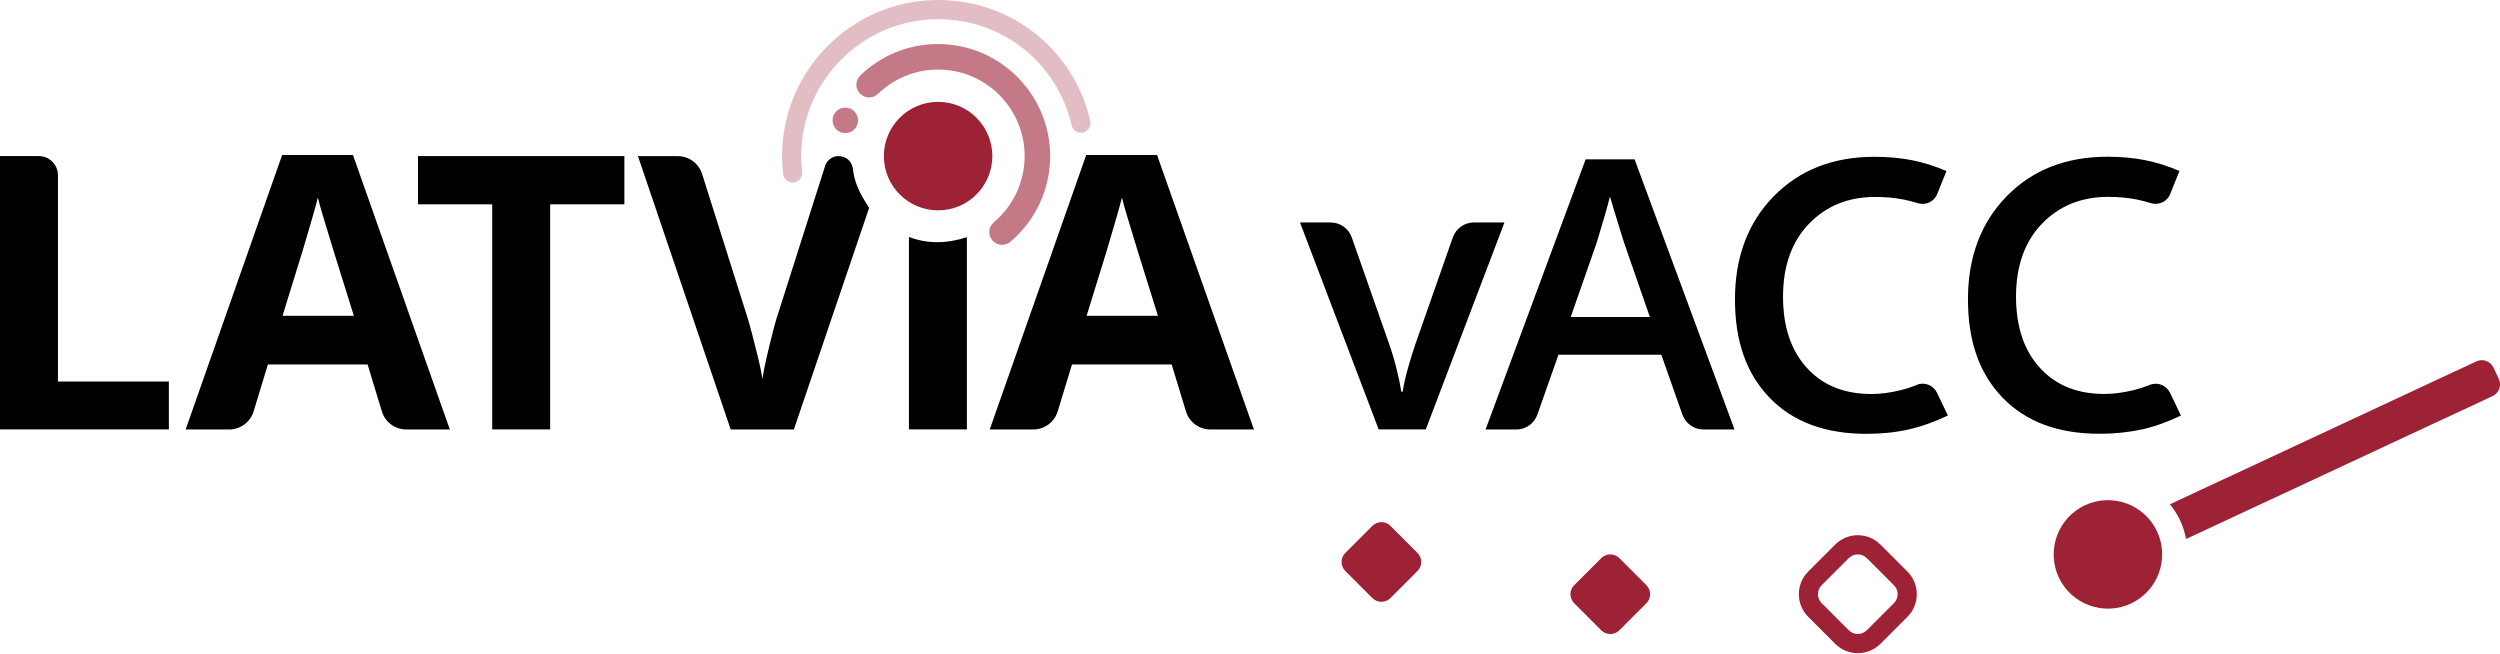
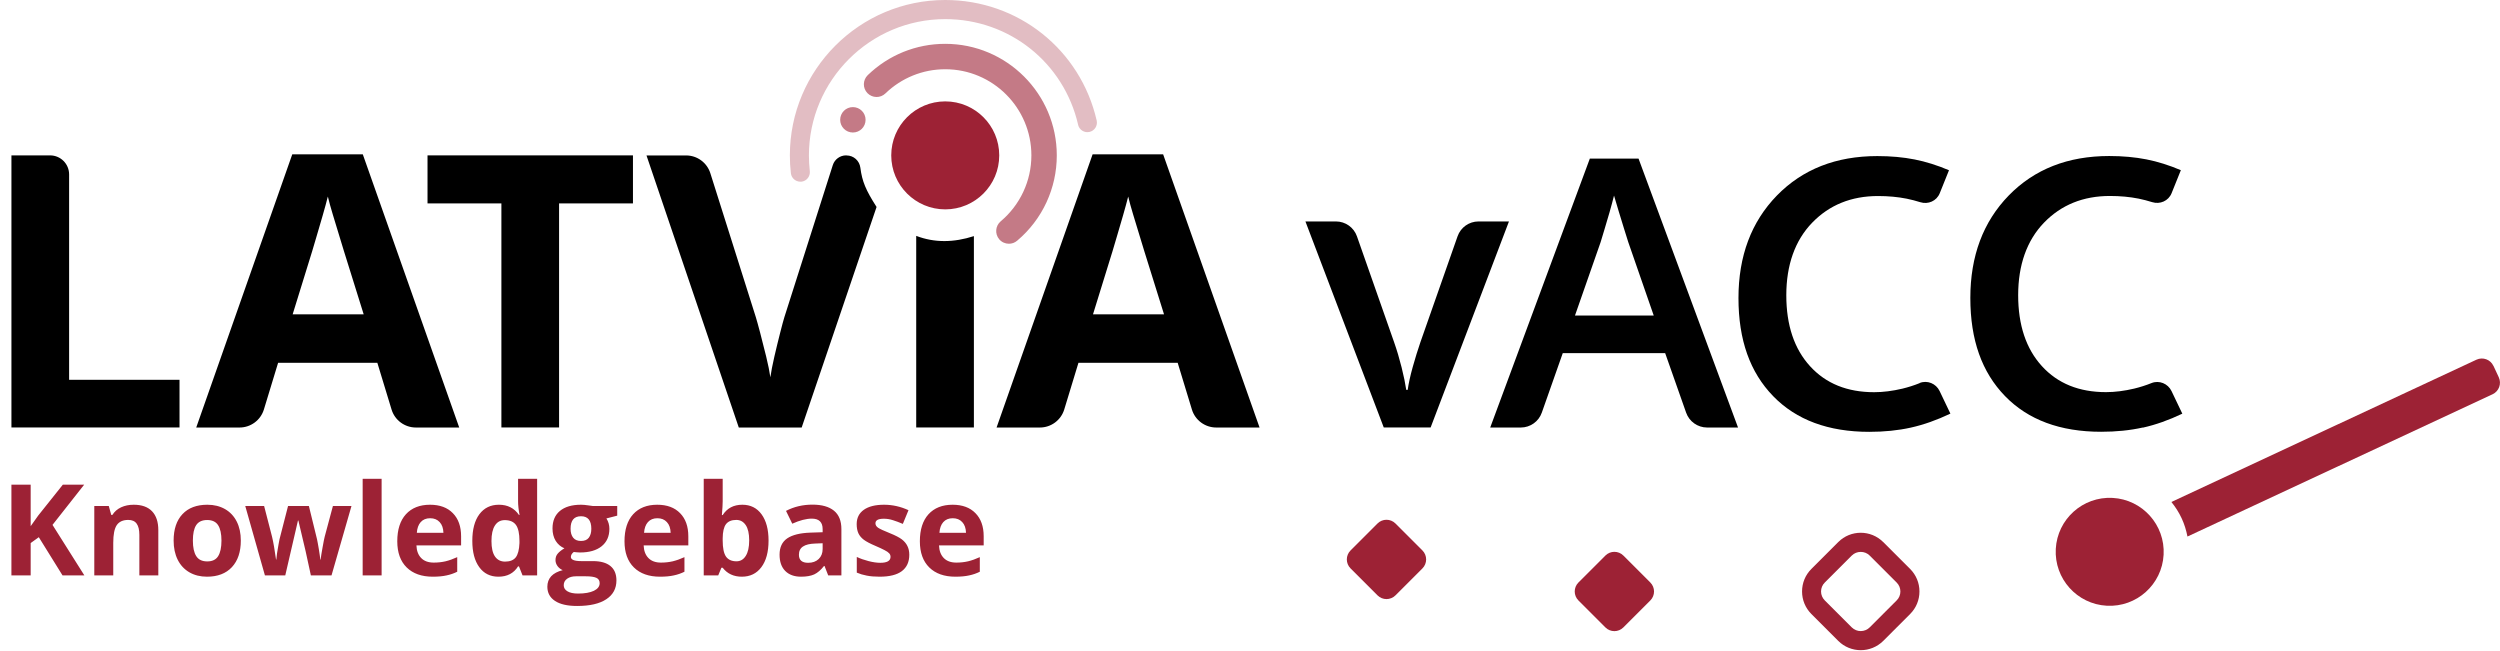
- <svg xmlns="http://www.w3.org/2000/svg" id="Layer_2" data-name="Layer 2" viewBox="0 0 391.75 102.35" height="50">
-   <defs>
-     <style>
-       .cls-1 {
-         opacity: .3;
-       }
- 
-       .cls-1, .cls-2, .cls-3, .cls-4 {
-         fill: #9d2235;
-       }
- 
-       .cls-2 {
-         opacity: .6;
-       }
- 
-       .cls-3 {
-         opacity: .6;
-       }
- 
-       .cls-5 {
-         fill: none;
-       }
-     </style>
-   </defs>
+ <svg xmlns="http://www.w3.org/2000/svg" id="Layer_2" data-name="Layer 2" viewBox="0 0 393.55 102.35">
  <g id="Layer_1-2" data-name="Layer 1">
    <g>
-       <path class="cls-5" d="m51.55,36.96c-.32-1.04-.64-2.11-.97-3.19s-.58-2.03-.78-2.83c-.2.8-.46,1.79-.81,2.97-.34,1.18-.67,2.3-.98,3.35-.31,1.05-.54,1.81-.67,2.26l-3.08,9.96h11.16l-3.11-9.96c-.2-.66-.45-1.52-.78-2.56Z" />
-       <path class="cls-5" d="m177.54,36.96c-.32-1.04-.64-2.11-.97-3.19s-.58-2.03-.78-2.83c-.2.8-.46,1.79-.81,2.97-.34,1.18-.67,2.3-.98,3.35-.31,1.05-.54,1.81-.67,2.26l-3.08,9.96h11.16l-3.11-9.96c-.2-.66-.45-1.52-.78-2.56Z" />
-       <path class="cls-5" d="m253.86,36.01c-.29-.9-.58-1.84-.86-2.8-.29-.96-.53-1.77-.72-2.42-.19.79-.43,1.67-.71,2.64-.28.97-.55,1.88-.81,2.74-.26.86-.46,1.5-.59,1.95l-4.04,11.56h12.4l-4.01-11.56c-.15-.5-.37-1.2-.66-2.1Z" />
-       <path class="cls-5" d="m292.53,87.45c-.39-.39-.9-.58-1.41-.58s-1.03.19-1.42.58l-4.24,4.24c-.38.38-.59.88-.59,1.41s.21,1.04.59,1.41l4.24,4.24c.78.78,2.05.78,2.83,0l4.24-4.24c.38-.38.59-.88.59-1.41s-.21-1.04-.59-1.41l-4.24-4.24Z" />
-       <path d="m230.96,34.86c-1.49,0-2.81.94-3.3,2.34l-5.86,16.7c-.41,1.19-.81,2.49-1.2,3.88-.39,1.4-.65,2.59-.79,3.59h-.23c-.14-.96-.38-2.14-.73-3.54s-.74-2.71-1.17-3.93l-5.86-16.7c-.49-1.4-1.82-2.34-3.3-2.34h-4.81l12.33,32.43h7.38l12.33-32.43h-4.78Z" />
-       <path d="m248.47,24.97l-15.68,42.33h4.82c1.48,0,2.81-.94,3.3-2.34l3.3-9.37h16.12l3.3,9.37c.49,1.4,1.82,2.34,3.3,2.34h4.87l-15.66-42.33h-7.67Zm-2.34,24.71l4.04-11.56c.13-.44.33-1.09.59-1.95.26-.86.53-1.77.81-2.74.28-.97.51-1.85.71-2.64.19.65.43,1.46.72,2.42.29.96.58,1.89.86,2.8.29.9.51,1.61.66,2.1l4.01,11.56h-12.4Z" />
-       <path d="m300.4,60.31c-.92.37-1.82.65-2.72.87-1.56.37-3.05.56-4.45.56-4.24,0-7.6-1.36-10.09-4.09s-3.74-6.45-3.74-11.18,1.36-8.61,4.07-11.41c2.71-2.8,6.17-4.2,10.37-4.2,1.62,0,3.13.14,4.53.42.7.14,1.4.33,2.12.55,1.24.39,2.57-.19,3.06-1.4l1.46-3.63c-1.84-.78-3.64-1.35-5.42-1.7-1.78-.35-3.73-.53-5.86-.53-6.5,0-11.77,2.07-15.81,6.21-4.03,4.14-6.05,9.52-6.05,16.14s1.82,11.69,5.46,15.44c3.64,3.75,8.69,5.62,15.13,5.62,2.36,0,4.55-.22,6.56-.67,2.01-.45,4.08-1.18,6.21-2.2l-1.7-3.56c-.56-1.17-1.93-1.74-3.14-1.26Z" />
-       <path d="m335.54,67.32c2.01-.45,4.08-1.18,6.21-2.2l-1.7-3.56c-.56-1.17-1.93-1.74-3.14-1.26-.92.37-1.82.65-2.72.87-1.56.37-3.05.56-4.45.56-4.24,0-7.6-1.36-10.09-4.09s-3.74-6.45-3.74-11.18,1.36-8.61,4.07-11.41c2.71-2.8,6.17-4.2,10.37-4.2,1.62,0,3.13.14,4.53.42.7.14,1.4.33,2.12.55,1.24.39,2.57-.19,3.06-1.4l1.46-3.63c-1.84-.78-3.64-1.35-5.42-1.7-1.78-.35-3.73-.53-5.86-.53-6.5,0-11.77,2.07-15.81,6.21-4.03,4.14-6.05,9.52-6.05,16.14s1.82,11.69,5.46,15.44c3.64,3.75,8.69,5.62,15.13,5.62,2.36,0,4.55-.22,6.56-.67Z" />
-       <path d="m9.08,27.46c0-1.66-1.34-3-3-3H0v42.83h26.46v-7.5H9.08V27.46Z" />
-       <path d="m44.21,24.29l-15.12,43.01h6.82c1.76,0,3.31-1.15,3.83-2.83l2.24-7.36h15.62l2.24,7.36c.51,1.68,2.07,2.83,3.83,2.83h6.82l-15.18-43.01h-11.1Zm.06,25.2l3.08-9.96c.14-.45.36-1.2.67-2.26.31-1.05.64-2.17.98-3.35.34-1.18.61-2.17.81-2.97.19.8.45,1.74.78,2.83s.64,2.15.97,3.19c.32,1.04.58,1.9.78,2.56l3.11,9.96h-11.16Z" />
-       <polygon points="65.5 32.02 77.13 32.02 77.13 67.29 86.21 67.29 86.21 32.02 97.84 32.02 97.84 24.46 65.5 24.46 65.5 32.02" />
-       <path d="m131.45,24.46h-.06c-.95,0-1.8.62-2.09,1.53l-7.63,23.96c-.14.45-.36,1.26-.66,2.45-.3,1.18-.61,2.43-.91,3.74-.3,1.31-.51,2.39-.63,3.25-.12-.86-.34-1.95-.66-3.27s-.64-2.57-.95-3.75c-.31-1.18-.54-1.99-.67-2.42l-7.17-22.69c-.53-1.66-2.07-2.79-3.81-2.79h-6.24l14.53,42.83h9.9l11.79-34.72c-1.7-2.65-2.28-4.04-2.55-6.17-.14-1.11-1.06-1.94-2.18-1.94Z" />
-       <path d="m142.43,37.13v30.16h9.08v-30.12c-3.16,1.02-6.19,1.07-9.08-.04Z" />
-       <path d="m170.21,24.29l-15.12,43.01h6.82c1.76,0,3.31-1.15,3.83-2.83l2.24-7.36h15.62l2.24,7.36c.51,1.68,2.07,2.83,3.83,2.83h6.82l-15.18-43.01h-11.1Zm.06,25.2l3.08-9.96c.14-.45.36-1.2.67-2.26.31-1.05.64-2.17.98-3.35.34-1.18.61-2.17.81-2.97.19.8.45,1.74.78,2.83s.64,2.15.97,3.19c.32,1.04.58,1.9.78,2.56l3.11,9.96h-11.16Z" />
-       <circle class="cls-4" cx="147" cy="24.46" r="8.5" />
-       <path class="cls-3" d="m157.02,38.37c.46,0,.91-.15,1.29-.47,3.98-3.35,6.25-8.25,6.25-13.44,0-9.68-7.88-17.56-17.56-17.56-4.58,0-8.91,1.75-12.2,4.93-.79.77-.82,2.03-.05,2.83.77.79,2.03.82,2.83.05,2.54-2.45,5.89-3.81,9.42-3.81,7.48,0,13.56,6.08,13.56,13.56,0,4.01-1.76,7.79-4.83,10.38-.84.71-.95,1.97-.24,2.82.4.47.96.71,1.53.71Z" />
-       <path class="cls-1" d="m167.92,19.64c.19.81.99,1.31,1.8,1.13.81-.19,1.31-.99,1.13-1.8-2.56-11.17-12.37-18.97-23.84-18.97-13.49,0-24.46,10.97-24.46,24.46,0,.94.05,1.88.16,2.81.09.77.74,1.33,1.49,1.33.06,0,.11,0,.17,0,.82-.09,1.41-.84,1.32-1.66-.09-.81-.14-1.64-.14-2.47,0-11.83,9.63-21.46,21.46-21.46,10.07,0,18.67,6.84,20.92,16.64Z" />
-       <rect class="cls-4" x="211.47" y="83.06" width="10" height="10" rx="2" ry="2" transform="translate(1.13 178.86) rotate(-45)" />
-       <circle class="cls-4" cx="330.3" cy="86.87" r="8.5" transform="translate(225.82 412.03) rotate(-86.92)" />
-       <path class="cls-4" d="m390.72,57.59c-.47-1-1.66-1.43-2.66-.97l-48.03,22.4c.63.78,1.18,1.63,1.61,2.56.44.94.73,1.91.92,2.88l48.04-22.4c1-.47,1.43-1.66.97-2.66l-.84-1.81Z" />
-       <rect class="cls-4" x="247.33" y="88.11" width="10" height="10" rx="2" ry="2" transform="translate(8.07 205.7) rotate(-45)" />
-       <path class="cls-4" d="m294.65,85.33c-1.95-1.95-5.12-1.95-7.07,0l-4.24,4.24c-.94.94-1.46,2.2-1.46,3.54s.52,2.59,1.46,3.54l4.24,4.24c.97.97,2.25,1.46,3.54,1.46s2.56-.49,3.54-1.46l4.24-4.24c.94-.94,1.46-2.2,1.46-3.54s-.52-2.59-1.46-3.54l-4.24-4.24Zm2.12,9.19l-4.24,4.24c-.78.78-2.05.78-2.83,0l-4.24-4.24c-.38-.38-.59-.88-.59-1.41s.21-1.04.59-1.41l4.24-4.24c.39-.39.9-.58,1.42-.58s1.02.19,1.41.58l4.24,4.24c.38.38.59.88.59,1.41s-.21,1.04-.59,1.41Z" />
-       <circle class="cls-2" cx="132.46" cy="18.86" r="2" />
+       <text transform="translate(0 90.58)" style="fill: #9d2235; font-family: OpenSans-Bold, 'Open Sans'; font-size: 20px; font-weight: 700;">
+         <tspan x="0" y="0">Knowledgebase</tspan>
+       </text>
+       <path d="M232.75,34.86c-1.49,0-2.81.94-3.3,2.34l-5.86,16.7c-.41,1.19-.81,2.49-1.2,3.88-.39,1.4-.65,2.59-.79,3.59h-.23c-.14-.96-.38-2.14-.73-3.54s-.74-2.71-1.17-3.93l-5.86-16.7c-.49-1.4-1.82-2.34-3.3-2.34h-4.81l12.33,32.43h7.38l12.33-32.43h-4.78Z" style="stroke-width: 0px;" />
+       <path d="M250.27,24.97l-15.68,42.33h4.82c1.48,0,2.81-.94,3.3-2.34l3.3-9.37h16.12l3.3,9.37c.49,1.4,1.82,2.34,3.3,2.34h4.87l-15.66-42.33h-7.67ZM247.93,49.68l4.04-11.56c.13-.44.33-1.09.59-1.95.26-.86.53-1.77.81-2.74.28-.97.51-1.85.71-2.64.19.65.43,1.46.72,2.42.29.96.58,1.89.86,2.8.29.9.51,1.61.66,2.1l4.01,11.56h-12.4Z" style="stroke-width: 0px;" />
+       <path d="M302.2,60.31c-.92.37-1.82.65-2.72.87-1.56.37-3.05.56-4.45.56-4.24,0-7.6-1.36-10.09-4.09s-3.74-6.45-3.74-11.18,1.36-8.61,4.07-11.41c2.71-2.8,6.17-4.2,10.37-4.2,1.62,0,3.13.14,4.53.42.7.14,1.4.33,2.12.55,1.24.39,2.57-.19,3.06-1.4l1.46-3.63c-1.84-.78-3.64-1.35-5.42-1.7-1.78-.35-3.73-.53-5.86-.53-6.5,0-11.77,2.07-15.81,6.21-4.03,4.14-6.05,9.52-6.05,16.14s1.82,11.69,5.46,15.44c3.64,3.75,8.69,5.62,15.13,5.62,2.36,0,4.55-.22,6.56-.67,2.01-.45,4.08-1.18,6.21-2.2l-1.7-3.56c-.56-1.17-1.93-1.74-3.14-1.26Z" style="stroke-width: 0px;" />
+       <path d="M337.33,67.32c2.01-.45,4.08-1.18,6.21-2.2l-1.7-3.56c-.56-1.17-1.93-1.74-3.14-1.26-.92.37-1.82.65-2.72.87-1.56.37-3.05.56-4.45.56-4.24,0-7.6-1.36-10.09-4.09s-3.74-6.45-3.74-11.18,1.36-8.61,4.07-11.41c2.71-2.8,6.17-4.2,10.37-4.2,1.62,0,3.13.14,4.53.42.7.14,1.4.33,2.12.55,1.24.39,2.57-.19,3.06-1.4l1.46-3.63c-1.84-.78-3.64-1.35-5.42-1.7-1.78-.35-3.73-.53-5.86-.53-6.5,0-11.77,2.07-15.81,6.21-4.03,4.14-6.05,9.52-6.05,16.14s1.82,11.69,5.46,15.44c3.64,3.75,8.69,5.62,15.13,5.62,2.36,0,4.55-.22,6.56-.67Z" style="stroke-width: 0px;" />
+       <path d="M10.88,27.46c0-1.66-1.34-3-3-3H1.8v42.83h26.46v-7.5H10.88V27.46Z" style="stroke-width: 0px;" />
+       <path d="M46.01,24.29l-15.12,43.01h6.82c1.76,0,3.31-1.15,3.83-2.83l2.24-7.36h15.62l2.24,7.36c.51,1.68,2.07,2.83,3.83,2.83h6.82l-15.18-43.01h-11.1ZM46.07,49.48l3.08-9.96c.14-.45.36-1.2.67-2.26.31-1.05.64-2.17.98-3.35.34-1.18.61-2.17.81-2.97.19.8.45,1.74.78,2.83s.64,2.15.97,3.19c.32,1.04.58,1.9.78,2.56l3.11,9.96h-11.16Z" style="stroke-width: 0px;" />
+       <polygon points="67.3 32.02 78.93 32.02 78.93 67.29 88.01 67.29 88.01 32.02 99.64 32.02 99.64 24.46 67.3 24.46 67.3 32.02" style="stroke-width: 0px;" />
+       <path d="M133.25,24.46h-.06c-.95,0-1.8.62-2.09,1.53l-7.63,23.96c-.14.45-.36,1.26-.66,2.45-.3,1.18-.61,2.43-.91,3.74-.3,1.31-.51,2.39-.63,3.25-.12-.86-.34-1.95-.66-3.27s-.64-2.57-.95-3.75c-.31-1.18-.54-1.99-.67-2.42l-7.17-22.69c-.53-1.66-2.07-2.79-3.81-2.79h-6.24l14.53,42.83h9.9l11.79-34.72c-1.7-2.65-2.28-4.04-2.55-6.17-.14-1.11-1.06-1.94-2.18-1.94Z" style="stroke-width: 0px;" />
+       <path d="M144.23,37.13v30.16h9.08v-30.12c-3.16,1.02-6.19,1.07-9.08-.04Z" style="stroke-width: 0px;" />
+       <path d="M172,24.29l-15.12,43.01h6.82c1.76,0,3.31-1.15,3.83-2.83l2.24-7.36h15.62l2.24,7.36c.51,1.68,2.07,2.83,3.83,2.83h6.82l-15.18-43.01h-11.1ZM172.06,49.48l3.08-9.96c.14-.45.36-1.2.67-2.26.31-1.05.64-2.17.98-3.35.34-1.18.61-2.17.81-2.97.19.8.45,1.74.78,2.83s.64,2.15.97,3.19c.32,1.04.58,1.9.78,2.56l3.11,9.96h-11.16Z" style="stroke-width: 0px;" />
+       <circle cx="148.8" cy="24.46" r="8.5" style="fill: #9d2235; stroke-width: 0px;" />
+       <path d="M158.82,38.37c.46,0,.91-.15,1.29-.47,3.98-3.35,6.25-8.25,6.25-13.44,0-9.68-7.88-17.56-17.56-17.56-4.58,0-8.91,1.75-12.2,4.93-.79.77-.82,2.03-.05,2.83.77.79,2.03.82,2.83.05,2.54-2.45,5.89-3.81,9.42-3.81,7.48,0,13.56,6.08,13.56,13.56,0,4.01-1.76,7.79-4.83,10.38-.84.71-.95,1.97-.24,2.82.4.47.96.71,1.53.71Z" style="fill: #9d2235; opacity: .6; stroke-width: 0px;" />
+       <path d="M169.71,19.64c.19.81.99,1.31,1.8,1.13.81-.19,1.31-.99,1.13-1.8-2.56-11.17-12.37-18.97-23.84-18.97-13.49,0-24.46,10.97-24.46,24.46,0,.94.05,1.88.16,2.81.09.77.74,1.33,1.49,1.33.06,0,.11,0,.17,0,.82-.09,1.41-.84,1.32-1.66-.09-.81-.14-1.64-.14-2.47,0-11.83,9.63-21.46,21.46-21.46,10.07,0,18.67,6.84,20.92,16.64Z" style="fill: #9d2235; opacity: .3; stroke-width: 0px;" />
+       <rect x="213.26" y="83.06" width="10" height="10" rx="2" ry="2" transform="translate(1.66 180.13) rotate(-45)" style="fill: #9d2235; stroke-width: 0px;" />
+       <circle cx="332.1" cy="86.87" r="8.5" transform="translate(227.52 413.82) rotate(-86.92)" style="fill: #9d2235; stroke-width: 0px;" />
+       <path d="M392.51,57.59c-.47-1-1.66-1.43-2.66-.97l-48.03,22.4c.63.78,1.18,1.63,1.61,2.56.44.94.73,1.91.92,2.88l48.04-22.4c1-.47,1.43-1.66.97-2.66l-.84-1.81Z" style="fill: #9d2235; stroke-width: 0px;" />
+       <rect x="249.13" y="88.11" width="10" height="10" rx="2" ry="2" transform="translate(8.6 206.97) rotate(-45)" style="fill: #9d2235; stroke-width: 0px;" />
+       <path d="M296.45,85.33c-1.95-1.95-5.12-1.95-7.07,0l-4.24,4.24c-.94.94-1.46,2.2-1.46,3.54s.52,2.59,1.46,3.54l4.24,4.24c.97.97,2.25,1.46,3.54,1.46s2.56-.49,3.54-1.46l4.24-4.24c.94-.94,1.46-2.2,1.46-3.54s-.52-2.59-1.46-3.54l-4.24-4.24ZM298.57,94.52l-4.24,4.24c-.78.78-2.05.78-2.83,0l-4.24-4.24c-.38-.38-.59-.88-.59-1.41s.21-1.04.59-1.41l4.24-4.24c.39-.39.9-.58,1.42-.58s1.02.19,1.41.58l4.24,4.24c.38.38.59.88.59,1.41s-.21,1.04-.59,1.41Z" style="fill: #9d2235; stroke-width: 0px;" />
+       <circle cx="134.26" cy="18.86" r="2" style="fill: #9d2235; opacity: .6; stroke-width: 0px;" />
    </g>
  </g>
</svg>
